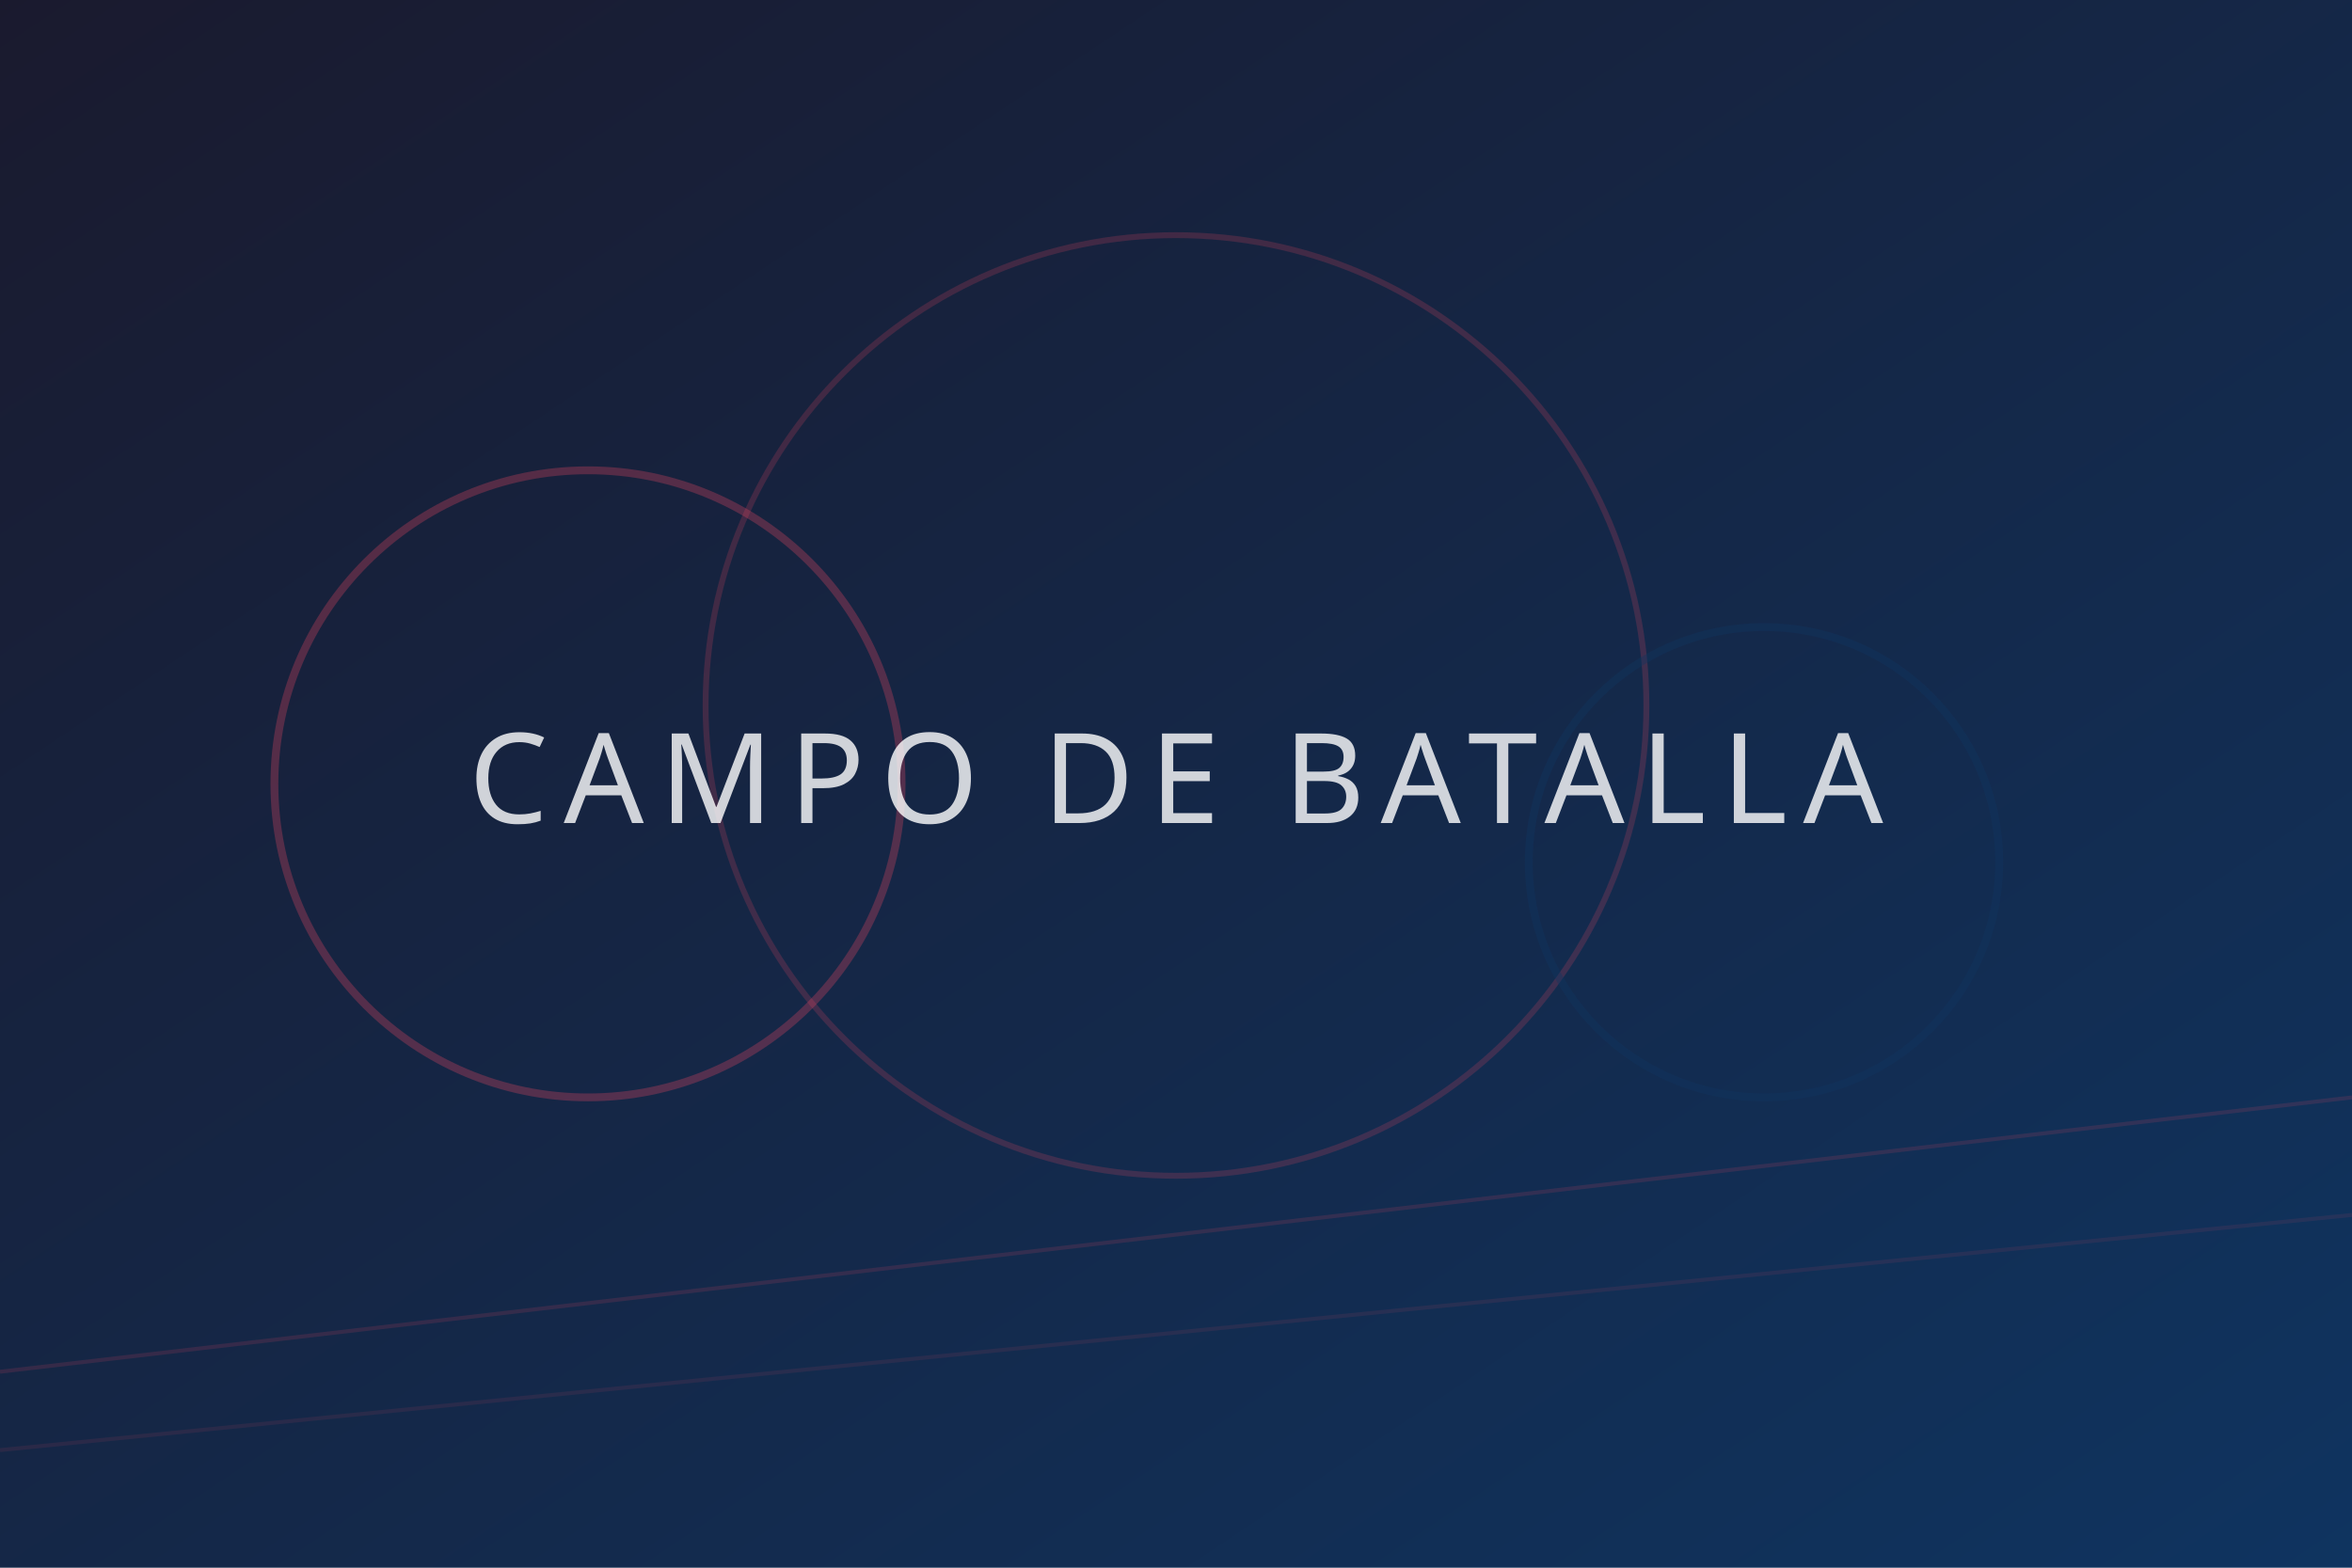
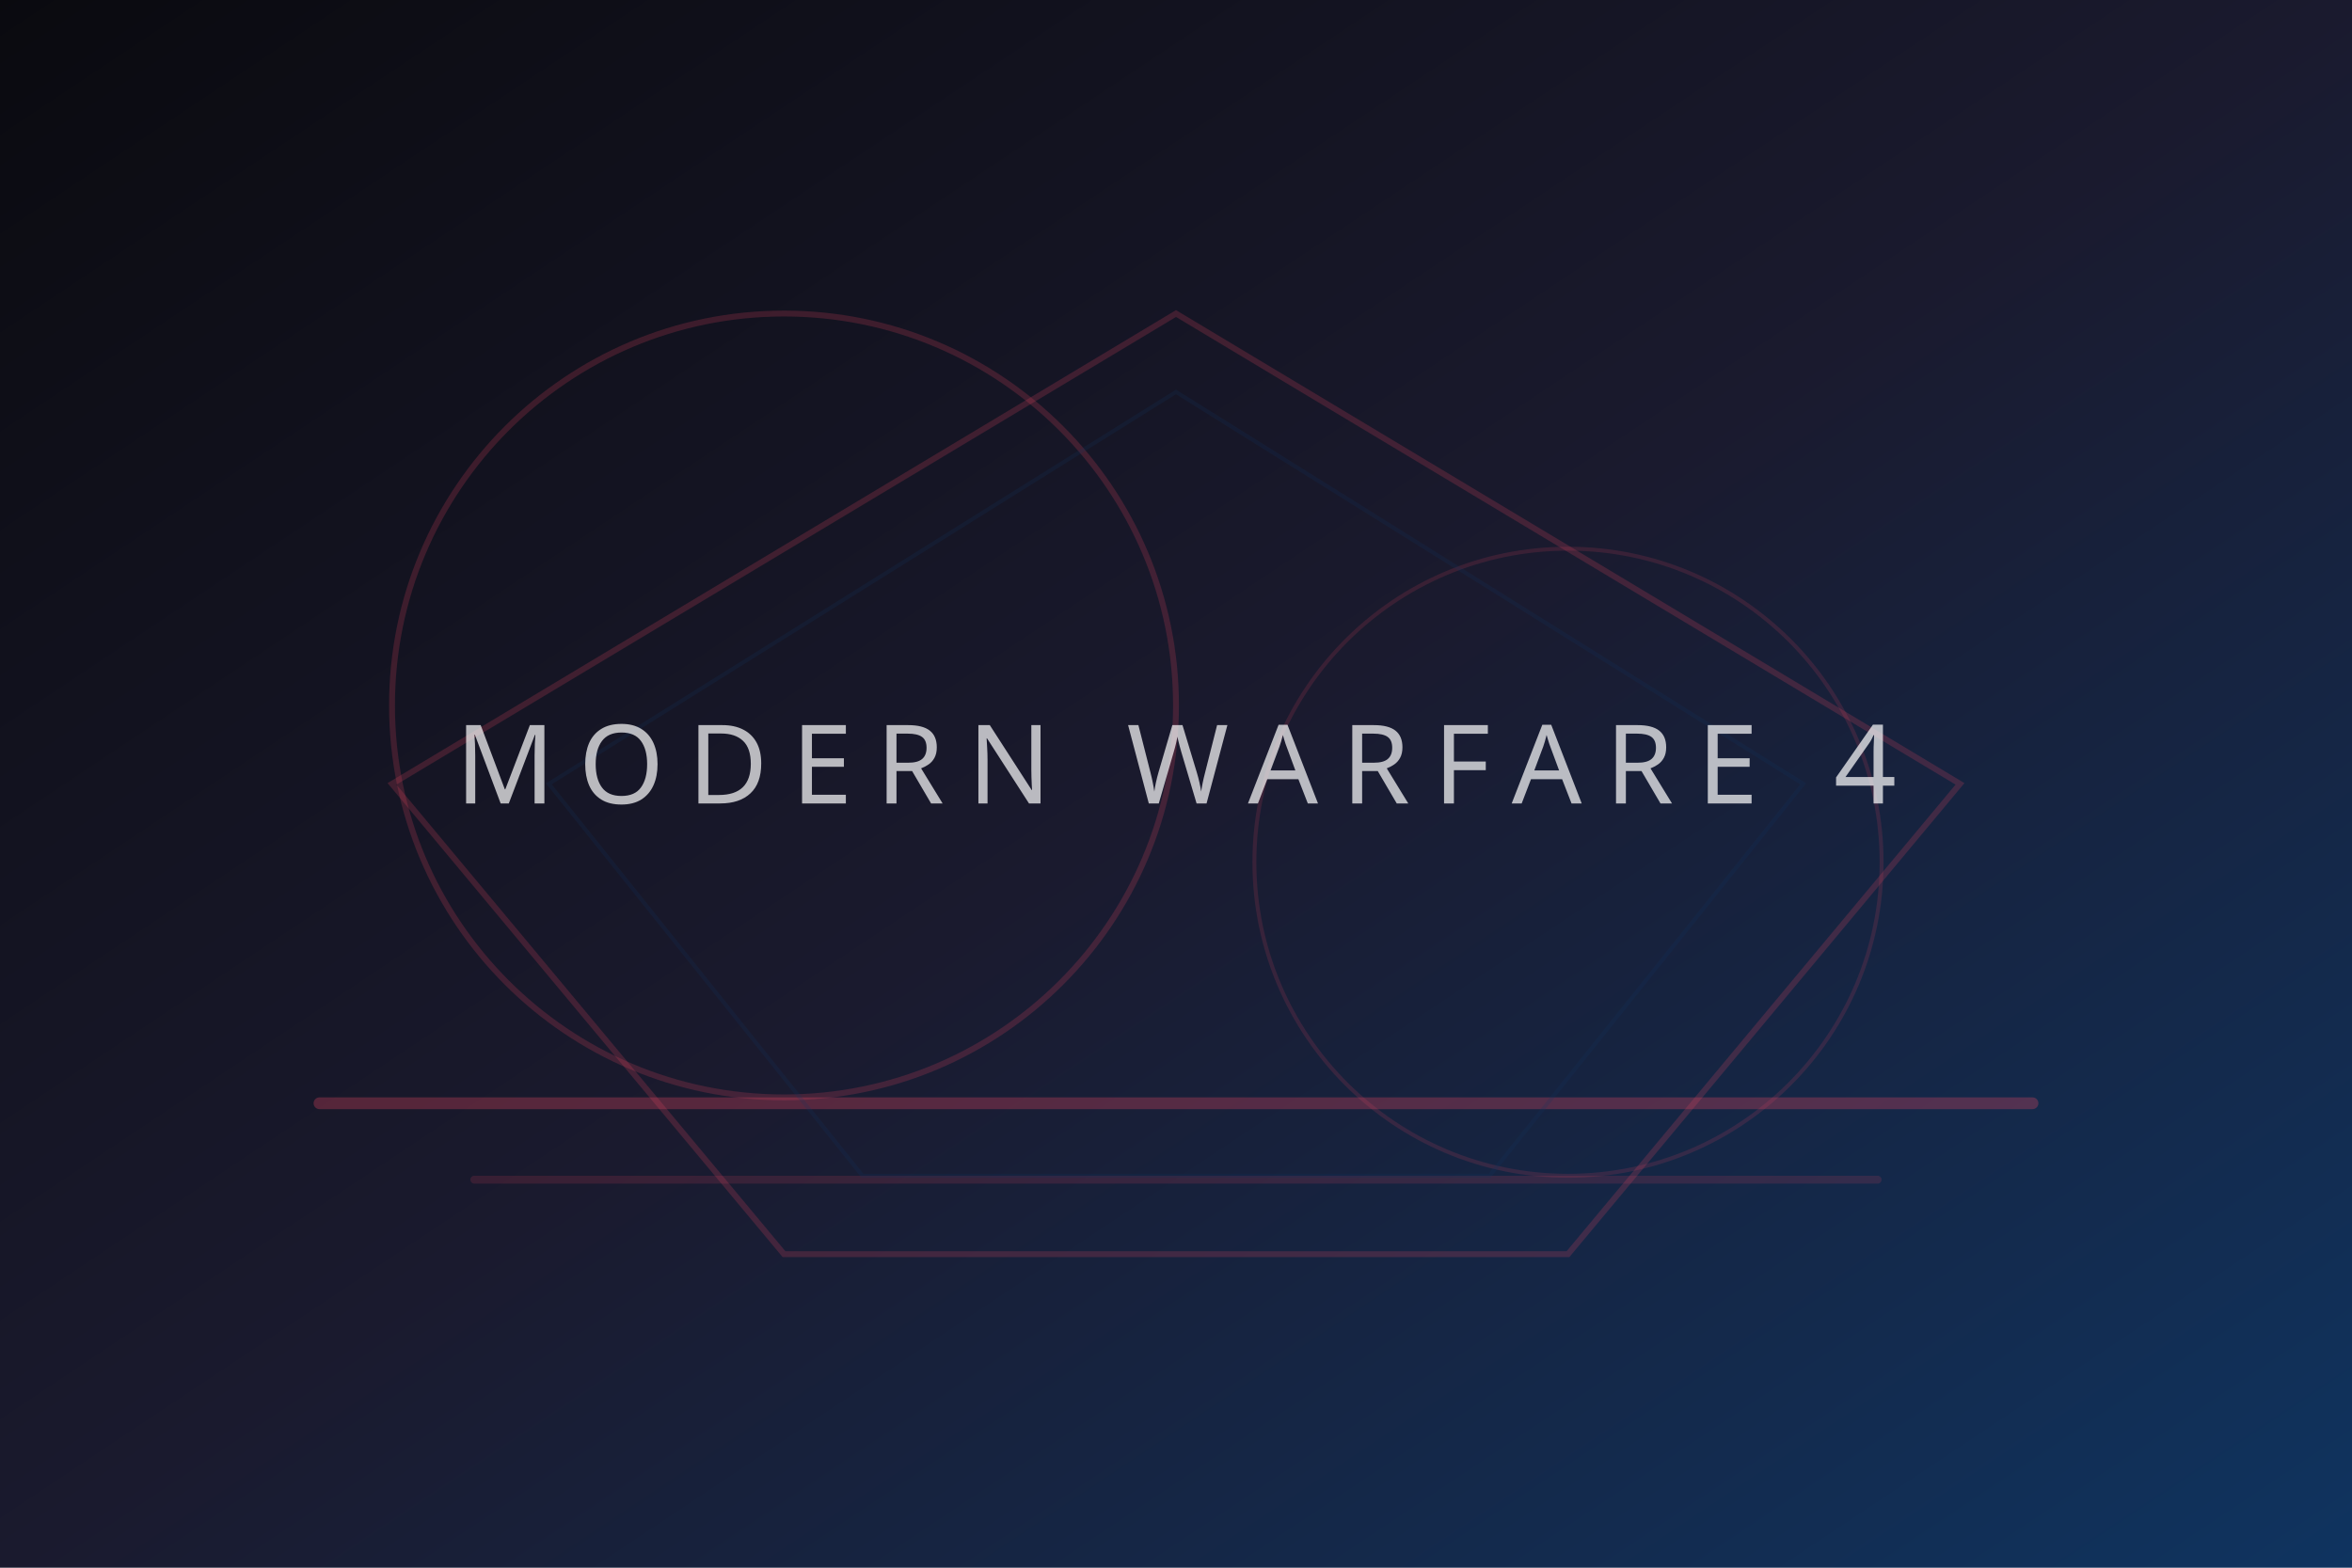
<svg xmlns="http://www.w3.org/2000/svg" viewBox="0 0 600 400" width="600" height="400">
  <defs>
    <linearGradient id="bg" x1="0%" y1="0%" x2="100%" y2="100%">
-       <stop offset="0%" style="stop-color:#1a1a2e" />
+       <stop offset="0%" style="stop-color:#0a0a0f" />
+       <stop offset="50%" style="stop-color:#1a1a2e" />
      <stop offset="100%" style="stop-color:#0f3460" />
    </linearGradient>
  </defs>
  <rect width="600" height="400" fill="url(#bg)" />
-   <circle cx="150" cy="200" r="80" fill="none" stroke="#e94560" stroke-width="2" opacity="0.3" />
-   <circle cx="300" cy="180" r="120" fill="none" stroke="#e94560" stroke-width="1.5" opacity="0.2" />
-   <circle cx="450" cy="220" r="60" fill="none" stroke="#0f3460" stroke-width="2" opacity="0.4" />
-   <line x1="0" y1="350" x2="600" y2="280" stroke="#e94560" stroke-width="1" opacity="0.15" />
-   <line x1="0" y1="370" x2="600" y2="310" stroke="#e94560" stroke-width="1" opacity="0.1" />
-   <text x="300" y="210" font-family="Impact, sans-serif" font-size="32" fill="white" text-anchor="middle" opacity="0.8" letter-spacing="4">CAMPO DE BATALLA</text>
+   <circle cx="200" cy="180" r="100" fill="none" stroke="#e94560" stroke-width="1.5" opacity="0.2" />
+   <circle cx="400" cy="220" r="80" fill="none" stroke="#e94560" stroke-width="1" opacity="0.15" />
+   <rect x="80" y="280" width="440" height="3" rx="1.5" fill="#e94560" opacity="0.3" />
+   <rect x="120" y="300" width="360" height="2" rx="1" fill="#e94560" opacity="0.15" />
+   <polygon points="300,80 500,200 400,320 200,320 100,200" fill="none" stroke="#e94560" stroke-width="1.5" opacity="0.2" />
+   <polygon points="300,100 460,200 380,300 220,300 140,200" fill="none" stroke="#0f3460" stroke-width="1" opacity="0.2" />
+   <text x="300" y="205" font-family="Impact, sans-serif" font-size="28" fill="white" text-anchor="middle" opacity="0.7" letter-spacing="6">MODERN WARFARE 4</text>
</svg>
